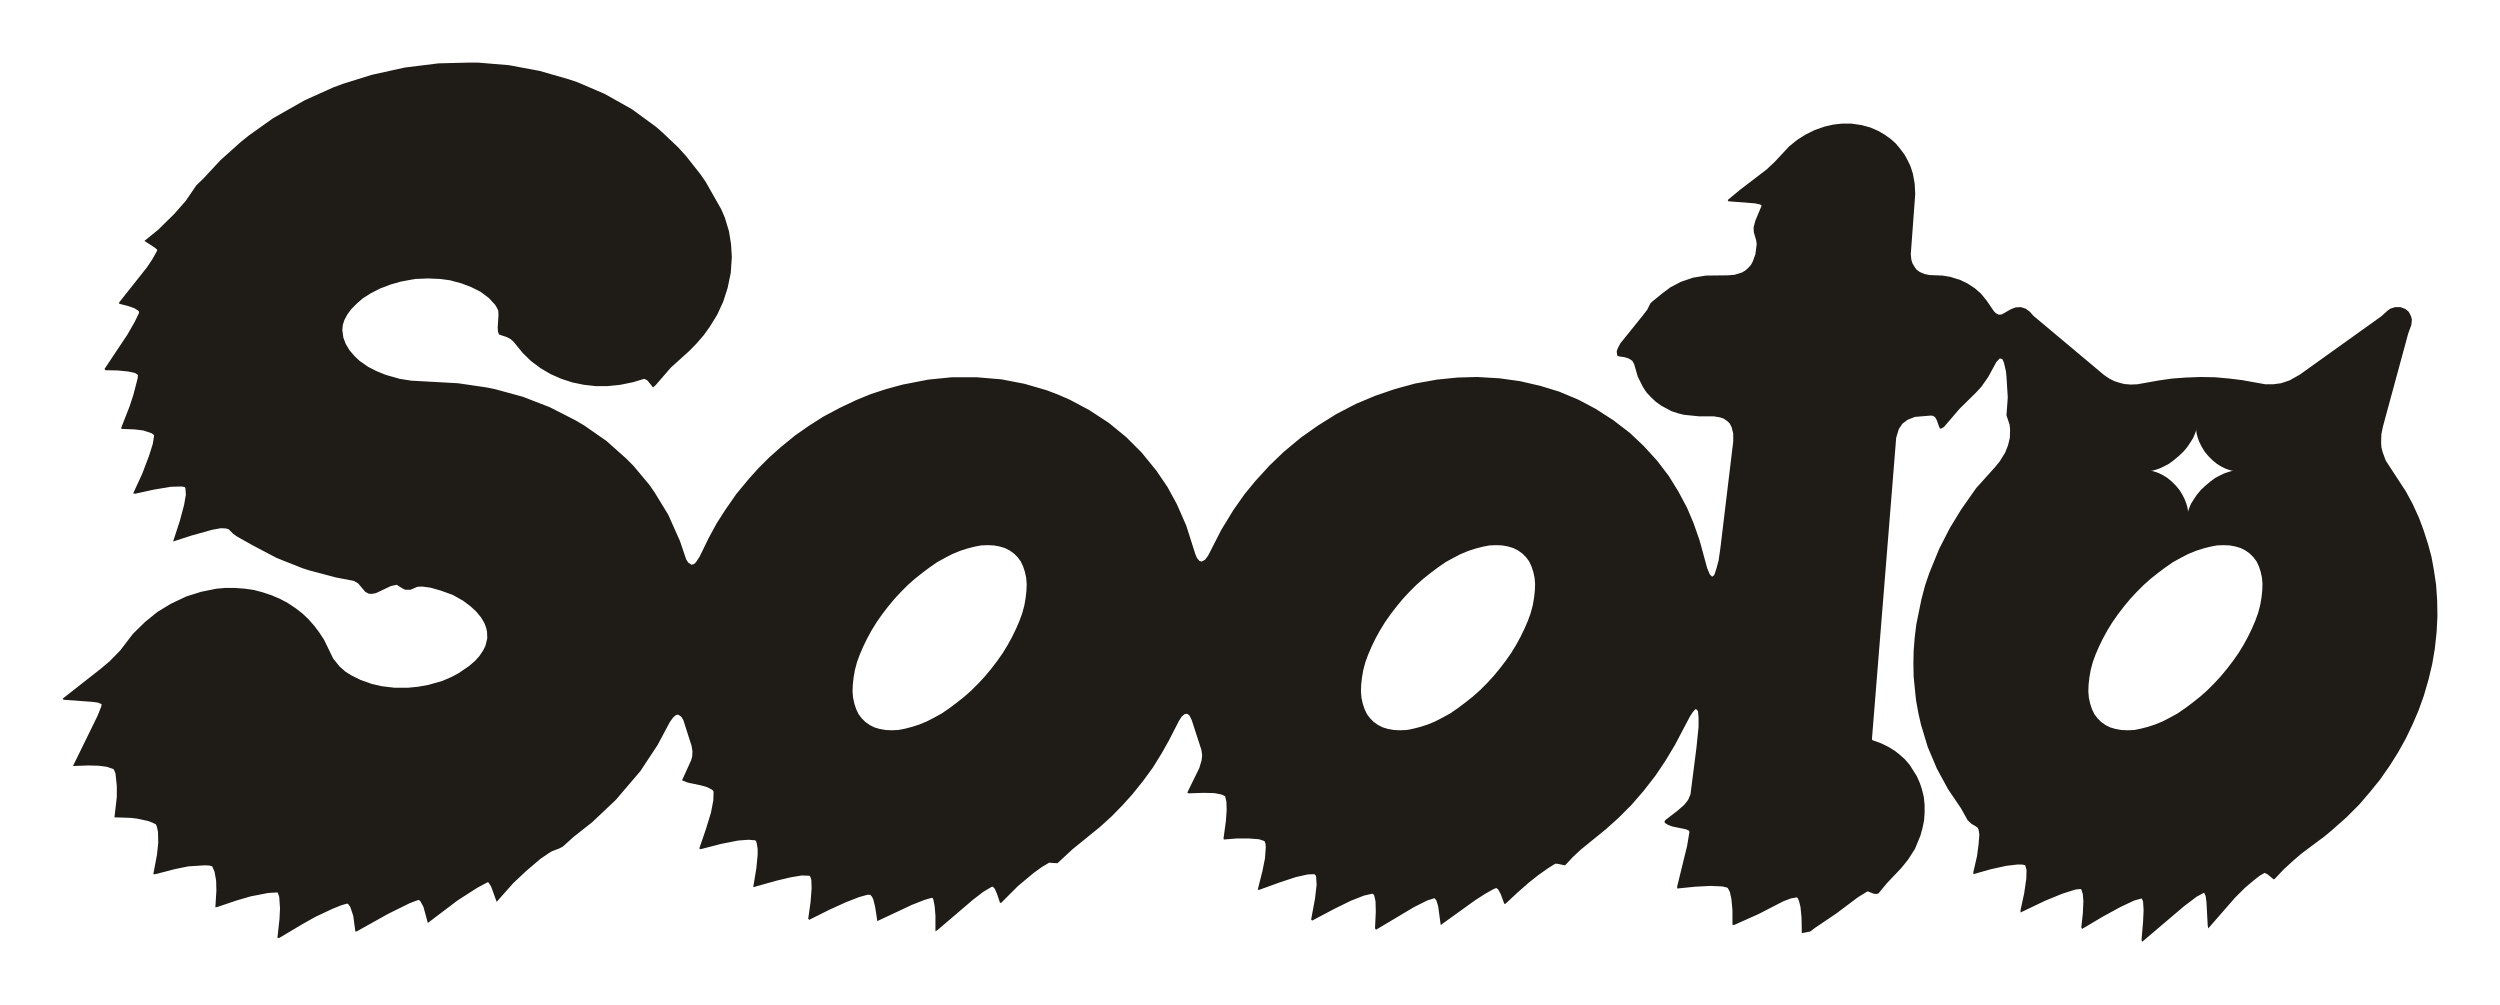
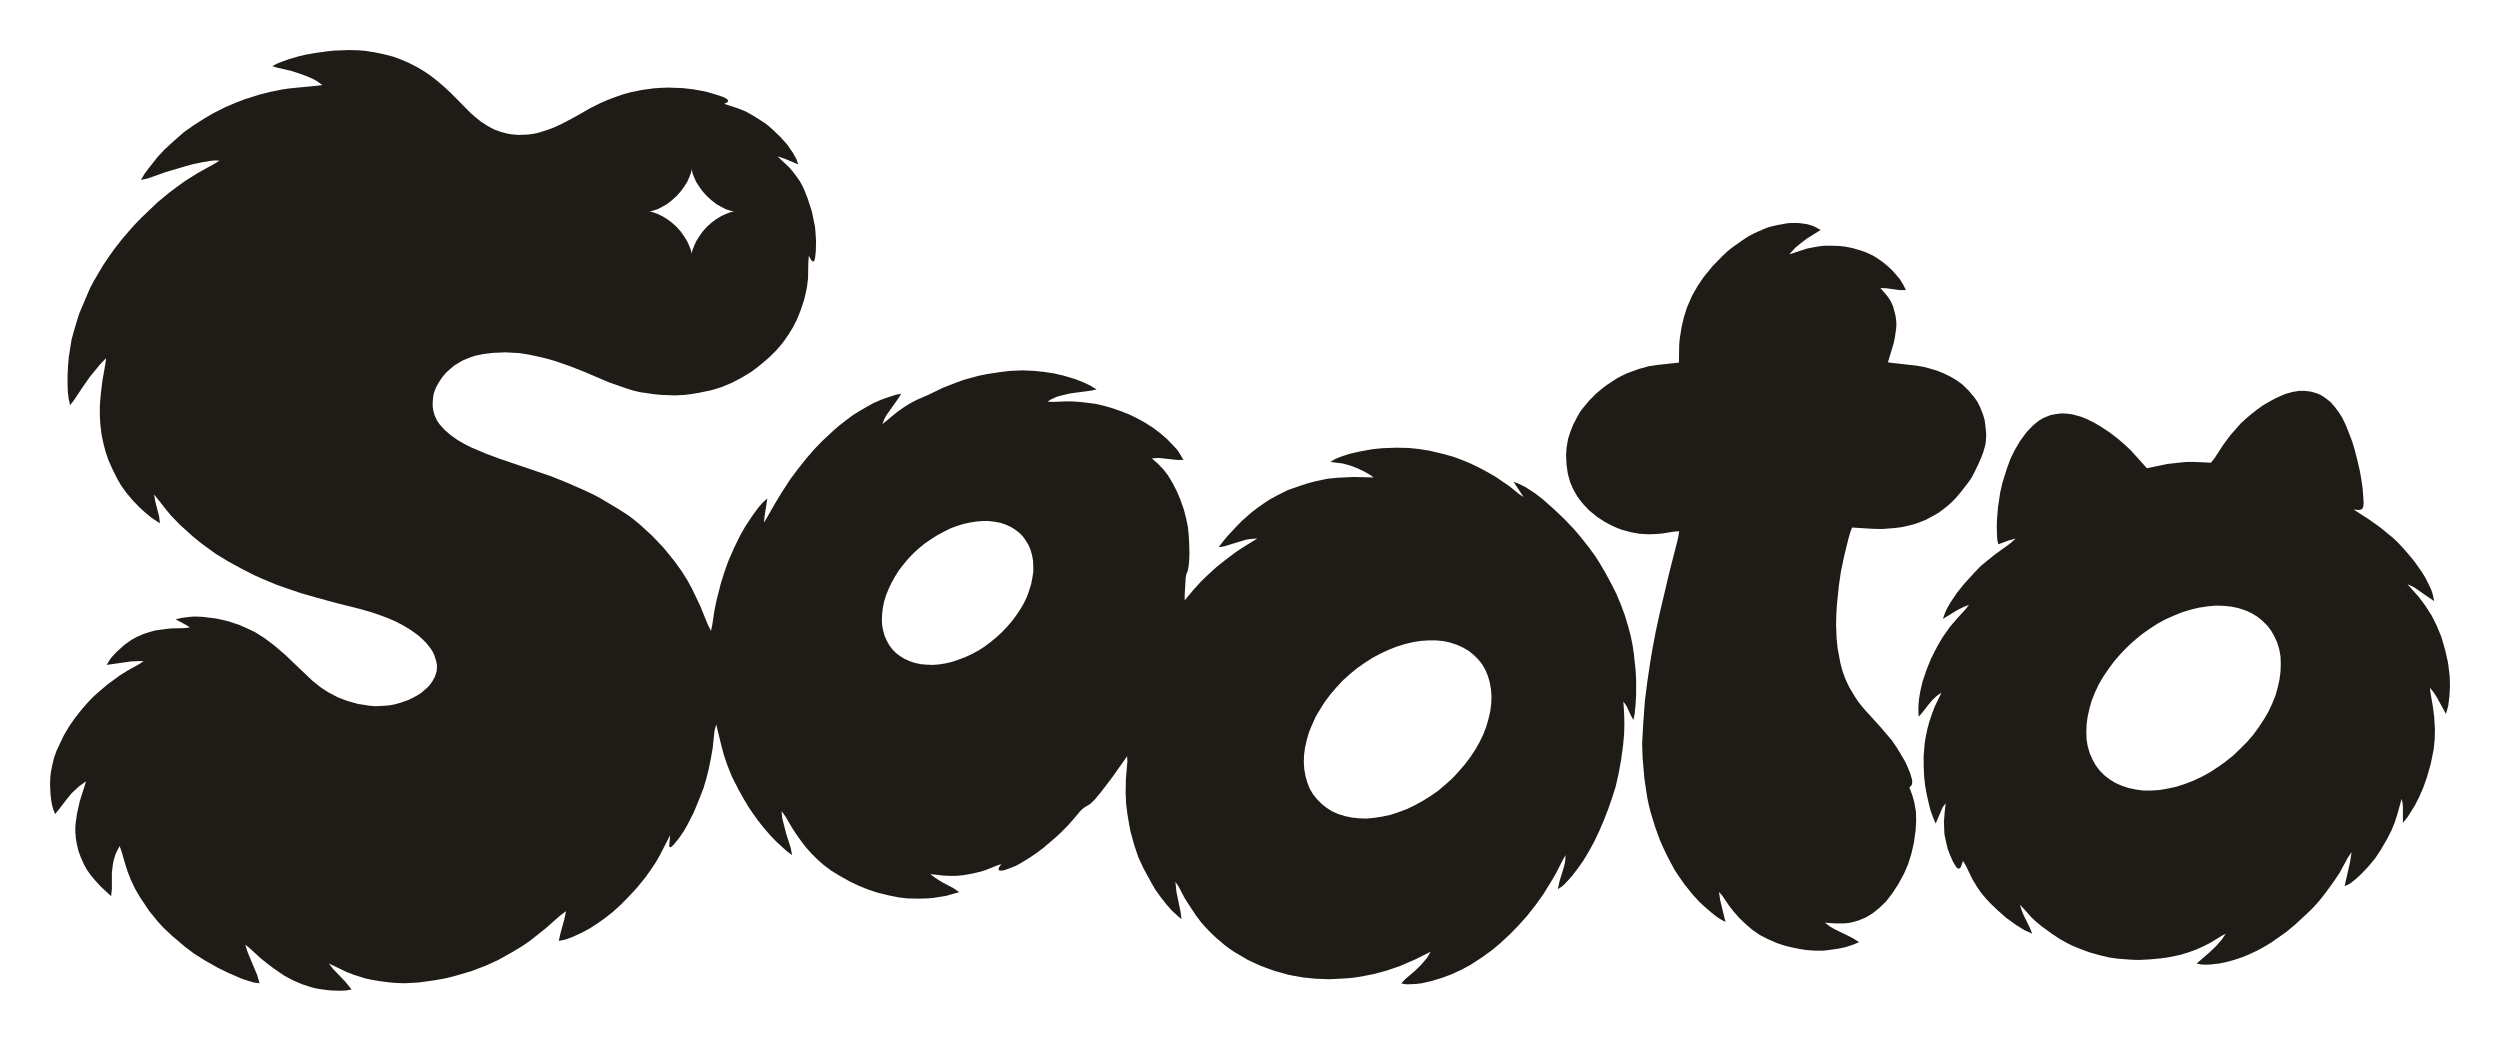
- <svg xmlns="http://www.w3.org/2000/svg" viewBox="-153.2 -244.6 958.9 385.2">
-   <path fill="#1f1b16" fill-rule="evenodd" d="M-18.8 103.4L-17.7 106.7L-16.9 112.7L-16.3 112.6L-4.3 105.9L4.0 101.8L7.2 100.6L7.6 100.7L8.0 101.0L9.2 103.2L10.9 109.4L22.4 100.7L29.9 95.9L33.8 93.8L34.2 93.9L34.5 94.4L35.2 95.5L37.3 101.3L43.7 94.1L48.6 89.5L54.1 84.8L57.2 82.7L58.5 81.9L61.4 80.8L62.7 80.1L66.8 76.4L73.9 70.8L83.0 62.2L92.4 51.2L99.0 41.2L103.7 32.4L104.9 30.7L106.0 29.7L106.9 29.5L108.1 30.3L108.9 31.6L112.1 41.6L112.4 43.7L112.3 45.5L111.9 47.0L108.4 54.7L110.7 55.6L115.5 56.6L118.0 57.3L119.9 58.3L120.3 58.7L120.5 59.1L120.4 62.4L119.5 67.1L117.5 73.6L115.0 80.9L115.6 81.1L123.3 79.1L129.9 77.8L133.8 77.5L136.4 77.7L136.8 78.0L137.1 79.1L137.4 81.0L137.4 83.3L136.9 88.5L135.7 95.7L144.6 93.2L150.1 91.9L154.3 91.2L157.3 91.3L157.6 91.7L158.0 92.9L158.1 96.2L157.7 101.4L156.8 107.8L157.2 108.2L165.0 104.3L171.4 101.4L176.3 99.5L179.5 98.6L180.6 98.6L181.3 99.4L181.8 100.5L182.5 103.4L183.3 108.7L196.5 102.5L201.3 100.6L204.0 99.8L204.5 99.8L204.8 100.4L205.3 103.0L205.6 106.6L205.6 112.6L206.3 112.2L220.0 100.5L223.9 97.5L227.1 95.6L227.6 95.5L228.3 96.2L229.2 98.2L230.3 101.5L230.7 101.8L237.3 95.2L243.3 90.2L246.5 87.9L249.2 86.3L252.4 86.5L258.1 81.2L268.8 72.5L273.2 68.5L277.4 64.2L281.1 60.1L285.2 55.0L289.0 49.8L292.4 44.3L295.1 39.5L299.0 31.9L300.1 30.2L301.2 29.3L301.7 29.2L302.2 29.2L303.0 29.8L303.9 31.6L307.6 43.0L307.9 45.1L307.7 47.0L306.8 50.0L302.2 59.4L302.7 59.7L308.4 59.5L312.5 59.6L315.2 60.1L316.7 60.8L317.2 62.9L317.3 66.1L317.0 70.4L316.1 76.9L316.2 77.4L321.3 77.0L325.8 77.0L329.7 77.3L331.8 78.0L332.2 79.0L332.3 80.4L332.0 84.6L331.0 89.6L329.2 96.7L329.8 96.7L337.8 93.8L343.9 91.8L348.4 90.8L350.9 90.7L351.3 91.0L351.6 91.5L351.8 94.7L351.2 100.0L349.7 108.1L350.1 108.5L358.4 104.1L364.9 100.9L370.0 98.9L373.1 98.2L373.6 98.4L373.9 98.9L374.4 101.1L374.5 105.1L374.2 111.5L374.6 112.0L389.2 103.3L394.2 100.8L397.0 99.9L397.7 100.7L398.4 102.9L399.4 110.2L412.6 100.7L416.5 98.2L419.7 96.4L420.7 96.0L421.4 96.5L422.4 98.3L423.8 102.1L424.3 102.0L428.8 97.8L433.0 94.1L436.9 91.0L440.6 88.4L443.3 86.7L444.1 86.7L447.0 87.3L447.4 87.0L450.1 84.1L453.1 81.3L462.7 73.5L467.5 69.2L472.5 64.2L477.1 58.9L481.7 53.0L485.6 47.2L489.2 41.2L495.0 30.2L496.1 28.5L497.1 27.4L497.5 27.5L498.1 28.2L498.3 30.7L498.3 34.2L497.5 42.1L495.2 60.1L494.3 62.2L492.8 64.1L490.3 66.3L485.5 70.0L485.2 70.7L485.5 71.1L486.6 71.8L488.2 72.4L493.5 73.5L494.6 74.0L494.8 74.5L493.9 79.9L490.1 95.4L490.1 96.2L497.1 95.5L502.8 95.2L507.4 95.4L509.1 95.8L509.5 96.0L510.3 97.5L510.9 100.2L511.3 104.5L511.3 110.1L511.9 110.2L521.3 106.0L530.8 101.1L533.7 100.0L535.9 99.6L536.3 99.8L536.8 100.9L537.4 103.3L537.8 107.4L537.9 113.3L541.1 112.7L543.1 111.2L551.1 105.8L559.5 99.5L562.6 97.6L563.1 97.3L563.5 97.4L565.5 98.2L566.4 98.3L567.3 98.1L570.5 94.2L576.1 88.3L578.6 85.2L581.3 81.0L583.4 75.9L584.2 73.0L584.8 70.1L585.0 67.1L585.0 64.1L584.7 61.1L584.0 58.2L583.2 55.8L582.0 53.1L579.3 48.8L577.4 46.6L575.5 44.9L573.6 43.4L571.0 41.8L568.3 40.5L565.0 39.3L564.8 38.9L574.1 -76.7L575.1 -80.0L576.5 -82.1L578.5 -83.6L581.3 -84.7L587.3 -85.2L588.2 -85.1L589.0 -84.6L589.6 -83.6L590.8 -80.3L591.3 -80.2L592.4 -80.8L598.4 -87.8L604.8 -94.1L606.8 -96.3L609.4 -100.0L612.5 -105.7L613.8 -107.1L614.8 -106.9L615.4 -105.6L616.2 -102.2L616.4 -100.2L616.9 -92.2L616.4 -85.3L617.6 -81.7L617.8 -79.7L617.7 -76.7L617.0 -73.8L615.9 -71.0L613.8 -67.6L611.9 -65.3L604.8 -57.4L599.1 -49.3L594.7 -42.1L590.6 -34.1L586.8 -24.8L585.2 -20.1L583.8 -14.8L581.8 -5.0L581.2 0.0L580.8 5.0L580.7 10.0L580.8 15.0L581.7 23.9L582.6 28.9L583.6 33.3L586.2 41.9L589.7 50.2L594.0 58.1L599.0 65.5L601.5 70.0L603.0 71.4L605.2 72.7L605.7 73.6L606.0 75.5L605.7 79.3L605.1 83.8L603.7 89.9L603.7 90.7L610.4 88.8L616.3 87.5L620.6 87.0L622.5 87.0L623.6 87.3L624.1 89.1L624.0 92.5L623.2 98.0L621.8 104.5L621.8 105.4L631.2 100.9L637.8 98.2L642.8 96.6L644.6 96.4L645.1 96.5L645.7 98.4L645.9 101.1L645.7 105.7L645.1 111.1L645.4 111.7L653.5 106.9L660.1 103.3L665.4 100.8L668.3 100.0L668.8 101.2L669.0 104.5L668.8 108.9L668.2 116.0L668.5 116.6L684.5 103.0L689.4 99.3L692.2 97.8L692.8 99.1L693.1 101.3L693.6 110.5L693.8 111.5L704.0 99.8L707.9 95.9L711.1 93.2L713.5 91.3L715.4 90.2L716.6 90.8L718.9 92.7L719.3 92.5L722.7 88.9L726.4 85.5L729.8 82.6L738.4 76.2L741.5 73.6L746.7 69.0L751.7 64.0L755.9 59.1L759.7 54.4L763.4 49.1L766.6 44.0L769.5 38.8L772.1 33.4L774.5 27.8L776.5 22.2L778.3 16.0L779.7 10.1L780.7 4.2L781.4 -2.3L781.7 -8.3L781.6 -14.3L781.2 -20.2L780.3 -26.2L779.4 -31.1L778.1 -35.9L776.4 -41.2L774.7 -45.8L772.2 -51.3L769.6 -56.1L761.9 -67.9L760.7 -71.1L760.2 -73.1L760.1 -75.1L760.2 -78.1L760.8 -81.0L770.5 -116.7L771.7 -120.0L771.9 -121.9L771.7 -122.9L771.1 -124.3L770.6 -125.1L769.4 -126.1L767.5 -126.8L765.5 -126.8L763.6 -126.2L762.4 -125.3L760.2 -123.3L728.9 -100.9L725.0 -98.7L721.7 -97.6L718.7 -97.2L715.7 -97.2L706.8 -98.8L701.9 -99.4L696.4 -99.9L690.9 -100.0L685.4 -99.8L679.9 -99.4L675.0 -98.7L666.6 -97.2L664.1 -97.1L661.6 -97.3L659.7 -97.8L657.8 -98.4L656.0 -99.3L653.9 -100.7L626.7 -123.5L625.4 -125.0L623.8 -126.2L621.9 -126.8L619.9 -126.7L618.1 -126.0L614.6 -124.0L613.6 -123.9L613.2 -124.0L612.3 -124.5L611.6 -125.2L608.8 -129.3L606.6 -132.0L604.3 -134.0L601.4 -135.9L598.7 -137.2L594.9 -138.4L591.9 -138.9L586.9 -139.1L585.0 -139.5L583.1 -140.3L581.9 -141.2L581.3 -142.0L580.3 -143.7L579.9 -145.1L579.7 -147.1L581.4 -170.1L581.2 -174.1L580.5 -178.0L579.6 -180.8L578.5 -183.1L577.3 -185.3L575.5 -187.7L573.9 -189.6L572.0 -191.3L569.6 -193.0L567.4 -194.3L564.2 -195.7L560.9 -196.6L556.9 -197.2L553.4 -197.2L549.9 -196.8L546.5 -196.0L542.8 -194.7L539.2 -192.9L536.2 -191.0L533.1 -188.5L527.4 -182.4L524.4 -179.6L514.2 -171.8L509.5 -167.9L509.7 -167.4L519.9 -166.6L521.8 -166.2L522.4 -165.9L522.4 -165.5L520.1 -160.0L519.4 -157.4L519.5 -155.5L520.4 -152.4L520.6 -151.0L520.1 -147.1L519.1 -144.3L518.4 -143.0L517.4 -141.9L516.3 -140.9L515.0 -140.1L512.1 -139.2L509.6 -139.0L501.1 -138.9L496.2 -138.1L491.5 -136.5L487.5 -134.4L484.3 -132.0L480.5 -128.9L479.8 -128.2L478.6 -125.8L477.0 -123.7L468.3 -112.9L467.3 -111.0L466.9 -109.8L467.1 -108.2L467.8 -107.9L469.9 -107.6L471.5 -107.1L472.9 -106.2L473.6 -104.9L475.0 -100.1L477.0 -96.1L478.4 -94.0L480.1 -92.2L481.9 -90.5L484.0 -89.0L487.9 -86.9L490.3 -86.1L492.7 -85.5L498.6 -84.9L504.2 -84.9L506.6 -84.5L508.0 -84.0L509.3 -83.1L510.3 -82.1L511.0 -80.7L511.6 -78.3L511.6 -75.3L506.7 -34.6L506.0 -29.7L505.1 -26.3L504.3 -24.0L503.5 -23.4L502.6 -24.3L501.6 -26.7L498.7 -37.3L496.4 -43.9L493.9 -49.8L490.6 -56.0L486.9 -62.0L482.4 -67.9L477.3 -73.5L471.9 -78.6L465.5 -83.5L458.8 -87.8L452.2 -91.3L444.8 -94.4L437.6 -96.6L429.8 -98.4L421.9 -99.5L413.4 -100.0L405.9 -99.8L398.0 -99.0L389.6 -97.5L381.9 -95.4L374.3 -92.8L366.9 -89.7L359.4 -85.8L352.2 -81.3L345.7 -76.7L339.1 -71.2L333.7 -66.0L328.3 -60.1L324.2 -55.1L319.9 -49.0L315.2 -41.3L310.2 -31.5L309.0 -29.9L307.7 -29.2L306.8 -29.5L305.9 -30.6L305.3 -32.0L301.8 -43.0L298.2 -51.2L294.6 -57.8L290.4 -64.0L284.7 -71.0L278.7 -77.0L272.1 -82.4L264.6 -87.3L257.1 -91.3L252.5 -93.3L248.3 -94.9L239.7 -97.4L230.9 -99.1L221.4 -99.9L211.9 -99.9L202.9 -99.0L193.1 -97.1L186.8 -95.4L180.7 -93.4L175.1 -91.1L168.8 -88.1L162.6 -84.8L157.1 -81.3L151.8 -77.6L146.4 -73.2L141.9 -69.2L137.7 -65.0L134.0 -60.9L129.2 -55.1L124.9 -48.9L121.7 -43.9L118.6 -38.2L115.1 -31.0L113.7 -28.9L112.9 -28.2L112.0 -28.0L110.8 -28.8L110.0 -30.0L107.6 -37.1L103.1 -47.2L97.9 -55.7L95.9 -58.6L89.8 -65.9L87.0 -68.7L79.5 -75.4L70.9 -81.4L67.5 -83.4L57.7 -88.4L47.4 -92.4L36.8 -95.3L33.4 -96.0L22.5 -97.6L4.5 -98.6L0.1 -99.3L-5.2 -100.8L-8.9 -102.3L-12.0 -103.9L-15.3 -106.2L-17.1 -107.9L-19.1 -110.2L-20.6 -112.7L-21.5 -115.1L-21.9 -118.0L-21.7 -120.0L-21.1 -121.9L-19.9 -124.1L-18.4 -126.1L-16.3 -128.2L-14.0 -130.2L-11.0 -132.1L-7.5 -133.9L-3.3 -135.5L0.6 -136.6L6.0 -137.6L11.0 -137.8L15.5 -137.6L19.4 -137.1L23.8 -135.9L27.5 -134.5L31.1 -132.7L34.3 -130.3L36.7 -127.7L37.2 -126.9L37.9 -125.5L38.0 -123.9L37.7 -119.0L37.8 -117.4L38.2 -116.3L41.2 -115.3L42.7 -114.5L43.8 -113.5L47.3 -109.2L50.5 -106.1L54.1 -103.4L58.0 -101.1L62.1 -99.3L66.4 -97.9L70.8 -97.0L75.3 -96.5L79.8 -96.5L84.7 -97.0L89.6 -98.0L93.9 -99.3L95.1 -98.7L97.3 -96.0L98.3 -96.9L104.1 -103.6L111.3 -110.1L114.1 -113.0L116.7 -116.0L119.0 -119.2L121.9 -123.9L124.2 -128.9L125.9 -134.2L127.1 -140.0L127.5 -146.0L127.2 -151.0L126.4 -155.9L124.8 -161.2L123.4 -164.4L117.5 -174.8L115.5 -177.7L109.9 -184.8L106.9 -188.1L101.1 -193.6L98.5 -195.9L89.2 -202.7L78.7 -208.6L68.2 -213.1L64.9 -214.2L53.8 -217.4L42.0 -219.6L30.0 -220.6L27.0 -220.6L15.0 -220.3L2.1 -218.7L-10.6 -215.9L-21.5 -212.5L-25.3 -211.1L-36.2 -206.2L-48.4 -199.3L-57.8 -192.6L-60.9 -190.1L-68.7 -183.1L-75.2 -176.1L-77.9 -173.5L-82.0 -167.5L-86.4 -162.5L-92.5 -156.5L-97.8 -152.2L-93.8 -149.6L-93.0 -148.9L-92.9 -148.5L-94.8 -145.1L-96.8 -142.1L-107.5 -128.6L-107.5 -128.1L-104.0 -127.2L-101.7 -126.4L-100.1 -125.4L-99.9 -125.0L-99.9 -124.5L-101.5 -121.2L-104.3 -116.3L-113.1 -103.1L-112.8 -102.6L-107.9 -102.5L-104.0 -102.1L-101.6 -101.6L-100.5 -101.0L-100.3 -100.6L-100.4 -99.5L-102.0 -93.3L-103.5 -88.7L-106.6 -80.8L-106.7 -80.1L-101.6 -79.9L-98.3 -79.5L-95.2 -78.5L-94.3 -77.9L-94.1 -77.5L-94.6 -74.3L-96.1 -69.6L-98.6 -63.0L-102.1 -55.4L-101.5 -55.2L-94.2 -56.8L-87.6 -57.9L-83.6 -58.0L-82.4 -57.8L-82.1 -57.4L-81.9 -54.9L-82.6 -50.9L-84.2 -44.9L-86.8 -36.9L-79.7 -39.2L-71.8 -41.4L-68.5 -42.0L-66.5 -41.9L-65.5 -41.6L-63.7 -39.8L-62.1 -38.7L-56.4 -35.5L-47.1 -30.6L-37.3 -26.7L-34.5 -25.8L-24.3 -23.1L-17.5 -21.8L-15.8 -20.8L-13.1 -17.6L-11.8 -16.9L-10.7 -16.8L-9.0 -17.1L-3.3 -19.8L-1.0 -20.3L1.0 -19.0L2.2 -18.4L4.3 -18.4L6.8 -19.5L7.9 -19.6L8.9 -19.6L11.9 -19.2L15.8 -18.1L20.5 -16.4L24.4 -14.2L27.2 -12.1L29.4 -10.1L31.3 -7.8L32.6 -5.6L33.3 -3.7L33.6 -2.3L33.7 0.2L33.0 3.1L32.1 4.9L30.7 7.0L29.1 8.8L26.8 10.8L22.7 13.6L20.1 15.0L16.4 16.6L11.1 18.1L7.2 18.8L3.2 19.2L-1.8 19.2L-6.8 18.6L-10.7 17.7L-14.9 16.2L-18.5 14.4L-20.6 13.1L-22.9 11.1L-25.4 8.0L-28.9 0.8L-30.8 -2.1L-32.6 -4.5L-34.9 -7.1L-37.1 -9.2L-39.8 -11.3L-42.8 -13.3L-45.8 -14.9L-49.1 -16.3L-52.4 -17.4L-55.8 -18.3L-59.2 -18.8L-63.2 -19.1L-66.7 -19.1L-70.2 -18.8L-76.1 -17.6L-81.8 -15.8L-87.7 -13.0L-92.8 -9.9L-97.5 -6.1L-102.2 -1.5L-107.1 4.9L-111.1 9.0L-114.8 12.1L-129.2 23.4L-128.8 23.8L-117.8 24.6L-115.6 24.9L-114.2 25.5L-114.4 26.5L-115.8 30.0L-125.2 49.2L-119.3 49.0L-115.4 49.1L-112.3 49.5L-109.9 50.3L-109.5 50.6L-108.9 52.1L-108.4 56.8L-108.4 61.1L-109.3 68.9L-103.0 69.1L-100.6 69.4L-96.4 70.3L-94.8 70.9L-93.4 71.6L-93.0 72.6L-92.6 74.5L-92.5 78.7L-93.0 83.3L-94.4 90.7L-93.6 90.7L-85.9 88.7L-80.9 87.7L-74.6 87.3L-72.8 87.4L-71.8 87.7L-70.9 89.8L-70.3 93.2L-70.2 97.0L-70.6 103.4L-69.9 103.3L-62.5 100.8L-57.0 99.2L-50.3 97.9L-46.8 97.7L-46.5 98.2L-46.1 99.4L-45.8 103.8L-46.0 107.9L-46.8 115.2L-46.0 115.1L-37.1 109.8L-32.1 107.0L-25.7 104.0L-22.5 102.7L-20.2 102.0L-19.7 102.1L-19.1 102.9Z M235.7 -32.3L234.0 -33.5L232.2 -34.4L230.2 -35.0L228.0 -35.4L225.6 -35.5L223.1 -35.4L220.5 -34.9L217.8 -34.2L215.0 -33.3L212.1 -32.1L209.2 -30.6L206.3 -29.0L203.4 -27.0L200.6 -24.9L197.7 -22.6L195.0 -20.2L192.3 -17.5L189.8 -14.8L187.4 -11.9L185.1 -8.9L183.0 -5.9L181.1 -2.8L179.4 0.3L177.9 3.4L176.6 6.4L175.5 9.4L174.7 12.4L174.2 15.3L173.9 18.0L173.8 20.6L174.0 23.0L174.5 25.3L175.2 27.4L176.1 29.3L177.3 30.9L178.7 32.3L180.4 33.5L182.2 34.4L184.2 35.0L186.4 35.4L188.8 35.5L191.3 35.4L193.9 34.9L196.6 34.2L199.4 33.3L202.3 32.1L205.2 30.6L208.1 29.0L211.0 27.0L213.8 24.9L216.7 22.6L219.4 20.2L222.1 17.5L224.6 14.8L227.0 11.9L229.3 8.9L231.4 5.9L233.3 2.8L235.0 -0.3L236.5 -3.4L237.8 -6.4L238.9 -9.4L239.7 -12.4L240.2 -15.3L240.5 -18.0L240.6 -20.6L240.4 -23.0L239.9 -25.3L239.2 -27.4L238.3 -29.3L237.1 -30.9Z M430.7 -32.3L429.0 -33.5L427.2 -34.4L425.2 -35.0L423.0 -35.4L420.6 -35.5L418.1 -35.4L415.5 -34.9L412.8 -34.2L410.0 -33.3L407.1 -32.1L404.2 -30.6L401.3 -29.0L398.4 -27.0L395.6 -24.9L392.7 -22.6L390.0 -20.2L387.3 -17.5L384.8 -14.8L382.4 -11.9L380.1 -8.9L378.0 -5.9L376.1 -2.8L374.4 0.3L372.9 3.4L371.6 6.4L370.5 9.4L369.7 12.4L369.2 15.3L368.9 18.0L368.8 20.6L369.0 23.0L369.5 25.3L370.2 27.4L371.1 29.3L372.3 30.9L373.7 32.3L375.4 33.5L377.2 34.4L379.2 35.0L381.4 35.4L383.8 35.5L386.3 35.4L388.9 34.9L391.6 34.2L394.4 33.3L397.3 32.1L400.2 30.6L403.1 29.0L406.0 27.0L408.8 24.9L411.7 22.6L414.4 20.2L417.1 17.5L419.6 14.8L422.0 11.9L424.3 8.9L426.4 5.9L428.3 2.8L430.0 -0.3L431.5 -3.4L432.8 -6.4L433.9 -9.4L434.7 -12.4L435.2 -15.3L435.5 -18.0L435.6 -20.6L435.4 -23.0L434.9 -25.3L434.2 -27.4L433.3 -29.3L432.1 -30.9Z M709.7 -32.3L708.0 -33.5L706.2 -34.4L704.2 -35.0L702.0 -35.4L699.6 -35.5L697.1 -35.4L694.5 -34.9L691.8 -34.2L689.0 -33.3L686.1 -32.1L683.2 -30.6L680.3 -29.0L677.4 -27.0L674.6 -24.9L671.7 -22.6L669.0 -20.2L666.3 -17.5L663.8 -14.8L661.4 -11.9L659.1 -8.9L657.0 -5.9L655.1 -2.8L653.4 0.3L651.9 3.4L650.6 6.4L649.5 9.4L648.7 12.4L648.2 15.3L647.9 18.0L647.8 20.6L648.0 23.0L648.5 25.3L649.2 27.4L650.1 29.3L651.3 30.9L652.7 32.3L654.4 33.5L656.2 34.4L658.2 35.0L660.4 35.4L662.8 35.5L665.3 35.4L667.9 34.9L670.6 34.2L673.4 33.3L676.3 32.1L679.2 30.6L682.1 29.0L685.0 27.0L687.8 24.9L690.7 22.6L693.4 20.2L696.1 17.5L698.6 14.8L701.0 11.9L703.3 8.9L705.4 5.9L707.3 2.8L709.0 -0.3L710.5 -3.4L711.8 -6.4L712.9 -9.4L713.7 -12.4L714.2 -15.3L714.5 -18.0L714.6 -20.6L714.4 -23.0L713.9 -25.3L713.2 -27.4L712.3 -29.3L711.1 -30.9Z M703.6 -64.0L703.4 -64.0L702.7 -64.1L701.7 -64.4L700.3 -64.9L698.7 -65.7L697.1 -66.7L695.4 -68.1L693.8 -69.7L692.4 -71.4L691.3 -73.2L690.4 -75.0L689.8 -76.6L689.4 -78.0L689.2 -79.1L689.2 -79.8L689.2 -80.0L689.2 -79.8L689.0 -79.1L688.6 -78.0L688.0 -76.6L687.0 -75.0L685.8 -73.2L684.3 -71.4L682.5 -69.7L680.6 -68.1L678.7 -66.7L676.8 -65.7L675.1 -64.9L673.6 -64.4L672.5 -64.1L671.8 -64.0L671.6 -64.0L671.8 -64.0L672.5 -63.9L673.5 -63.6L674.9 -63.1L676.5 -62.3L678.1 -61.3L679.8 -59.9L681.4 -58.3L682.8 -56.6L683.9 -54.8L684.8 -53.0L685.4 -51.4L685.8 -50.0L686.0 -48.9L686.0 -48.2L686.0 -48.0L686.0 -48.2L686.2 -48.9L686.6 -50.0L687.2 -51.4L688.2 -53.0L689.4 -54.8L690.9 -56.6L692.7 -58.3L694.6 -59.9L696.5 -61.3L698.4 -62.3L700.1 -63.1L701.6 -63.6L702.7 -63.9L703.4 -64.0Z" />
+ <svg xmlns="http://www.w3.org/2000/svg" viewBox="69.9 81.8 999.0 415.9">
+   <path fill="#1f1b16" fill-rule="evenodd" d="M203.7 102.0L200.7 102.3L195.7 103.0L191.8 103.7L188.9 104.4L185.5 105.4L183.2 106.2L180.9 107.1L178.7 108.2L180.5 108.8L186.2 110.1L190.5 111.5L193.3 112.6L195.5 113.6L196.8 114.4L198.7 115.8L196.2 116.1L185.8 117.1L182.4 117.6L178.0 118.5L173.6 119.6L167.9 121.4L164.2 122.8L160.0 124.6L155.2 127.0L151.3 129.3L147.1 132.0L143.4 134.6L139.3 138.2L135.6 141.6L132.9 144.5L129.5 148.8L127.7 151.2L126.2 153.7L129.0 153.1L136.0 150.6L144.1 148.2L147.0 147.4L150.9 146.6L153.9 146.1L155.8 145.9L157.6 146.0L155.5 147.3L149.0 150.9L143.9 154.1L141.1 156.1L137.5 158.8L132.9 162.6L126.4 168.8L123.6 171.7L121.3 174.3L118.4 177.7L115.6 181.3L113.6 184.1L111.1 187.8L107.5 193.9L105.9 196.9L104.9 199.2L101.6 207.0L100.7 209.8L99.4 214.2L98.5 217.5L98.1 220.0L97.4 224.4L97.1 227.9L96.9 231.9L96.9 235.4L97.0 238.4L97.3 240.9L97.9 243.7L99.4 241.8L103.2 236.1L105.8 232.4L109.9 227.4L112.3 224.9L112.0 227.2L110.8 234.1L110.1 240.0L109.8 244.0L109.8 248.0L110.0 251.5L110.5 255.5L111.2 258.9L112.1 262.3L113.2 265.6L114.8 269.2L116.8 273.2L118.3 275.8L120.3 278.6L122.9 281.7L125.7 284.6L127.9 286.6L130.2 288.5L131.8 289.6L133.8 290.9L133.5 288.2L131.9 282.0L131.5 279.4L136.4 285.6L138.3 287.9L141.8 291.5L147.0 296.2L149.7 298.4L152.1 300.2L156.1 303.1L161.2 306.2L166.9 309.3L171.4 311.6L175.0 313.2L180.5 315.5L184.8 317.0L190.4 318.9L196.7 320.7L204.8 322.9L213.6 325.1L218.8 326.6L221.7 327.6L224.9 328.8L227.7 330.0L230.8 331.6L233.8 333.4L235.8 334.8L237.4 336.0L238.9 337.4L240.3 338.8L242.1 341.1L242.9 342.4L243.5 343.7L244.2 346.0L244.5 347.5L244.5 348.5L244.4 349.9L244.1 350.9L243.7 352.2L242.7 354.0L241.6 355.6L240.5 356.7L238.3 358.6L236.6 359.7L234.4 360.9L232.6 361.7L230.3 362.5L227.9 363.2L225.9 363.6L223.9 363.8L221.9 363.9L219.9 364.0L217.5 363.8L215.0 363.4L213.0 363.1L208.7 361.9L205.0 360.5L201.0 358.4L198.1 356.5L194.6 353.7L183.8 343.4L179.6 339.8L175.6 336.8L171.8 334.4L169.1 333.1L165.5 331.5L161.2 330.1L158.8 329.5L155.9 328.9L150.9 328.3L148.9 328.2L146.9 328.2L144.9 328.4L142.5 328.7L140.1 329.3L144.2 331.5L145.8 332.5L143.5 332.8L138.5 332.9L136.6 333.1L132.1 333.7L130.2 334.2L127.3 335.1L124.6 336.3L122.4 337.5L119.6 339.5L116.6 342.2L114.9 344.0L114.0 345.1L112.5 347.5L122.3 346.1L124.8 346.0L127.3 346.0L125.5 347.2L120.8 349.8L117.8 351.7L113.0 355.2L109.9 357.8L107.3 360.1L104.9 362.6L102.3 365.6L99.5 369.2L97.5 372.1L95.5 375.5L94.0 378.6L92.5 381.8L91.5 384.6L90.8 387.5L90.2 390.5L90.0 392.5L89.9 395.4L90.1 399.4L90.4 401.9L90.8 403.9L91.2 405.3L91.9 407.1L93.4 405.3L96.7 401.0L98.6 398.7L101.5 396.0L104.3 394.0L101.8 401.9L100.7 406.8L100.2 410.2L100.0 412.2L100.0 414.2L100.2 416.7L100.6 419.1L101.3 422.0L102.2 424.4L103.4 427.1L104.6 429.3L106.0 431.3L107.9 433.6L110.3 436.2L114.3 439.9L114.6 437.1L114.6 430.6L115.0 427.2L115.3 425.7L116.0 423.3L116.6 422.0L117.7 419.9L118.5 422.1L120.0 427.3L120.9 430.1L122.2 433.4L123.9 437.0L125.9 440.4L129.5 445.8L133.0 450.1L135.3 452.6L138.6 455.7L143.9 460.2L147.5 462.9L151.8 465.6L156.9 468.5L161.0 470.5L166.5 472.9L169.3 473.8L171.2 474.4L173.6 474.7L173.5 474.3L172.7 471.5L168.9 462.4L167.9 459.3L169.8 460.8L173.8 464.5L176.9 467.0L179.3 468.8L183.4 471.6L186.9 473.5L190.6 475.1L194.3 476.3L196.3 476.8L198.8 477.2L202.2 477.6L205.7 477.7L208.1 477.6L210.4 477.2L207.9 474.1L203.1 469.1L201.3 466.8L208.4 470.2L211.2 471.3L213.1 471.9L215.9 472.8L218.9 473.4L221.8 473.9L225.8 474.4L228.3 474.6L231.3 474.7L233.8 474.6L237.2 474.4L243.7 473.5L248.6 472.6L252.0 471.7L258.2 469.9L264.2 467.6L268.8 465.5L274.9 462.1L278.7 459.8L282.0 457.5L287.9 452.8L293.8 447.6L296.1 445.9L295.5 448.8L293.8 455.0L293.2 457.8L296.0 457.2L298.7 456.2L302.4 454.5L305.4 452.9L308.8 450.7L311.6 448.7L314.8 446.2L318.1 443.2L321.6 439.6L324.3 436.7L327.8 432.4L329.8 429.6L332.0 426.3L333.5 423.7L337.7 415.5L337.3 419.8L337.4 420.2L337.6 420.3L338.0 420.3L338.2 420.2L339.3 419.1L341.1 416.9L343.1 414.0L344.6 411.4L347.1 406.5L349.0 401.9L351.0 396.8L352.0 393.4L353.0 389.6L354.0 384.7L354.7 380.7L355.4 373.9L356.1 371.3L358.1 379.5L359.1 383.3L360.2 386.6L361.1 389.0L362.4 392.2L365.1 397.5L367.3 401.4L369.1 404.4L370.8 406.9L372.8 409.7L374.7 412.1L377.6 415.5L380.0 418.0L382.6 420.4L384.4 422.0L386.4 423.5L385.9 420.7L384.1 415.1L383.1 411.2L382.5 408.8L382.2 405.9L383.8 408.1L386.3 412.4L387.9 414.9L389.9 417.7L391.7 420.1L394.0 422.7L396.5 425.2L399.1 427.5L401.9 429.6L405.3 431.7L409.6 434.1L413.2 435.8L416.9 437.3L420.2 438.4L424.6 439.5L429.0 440.4L432.5 440.8L437.0 440.9L440.5 440.8L442.9 440.6L445.4 440.2L447.9 439.8L453.2 438.3L450.9 436.7L446.5 434.4L444.4 433.1L442.8 432.0L441.7 431.1L447.0 431.7L449.5 431.8L452.0 431.8L455.0 431.5L458.4 430.9L461.8 430.1L463.7 429.5L468.2 427.7L470.0 427.1L469.1 428.4L468.9 429.2L469.2 429.6L469.4 429.7L470.4 429.7L471.6 429.4L473.0 428.9L475.8 427.8L478.0 426.6L481.4 424.5L484.2 422.6L486.6 420.8L491.2 416.9L493.4 414.9L496.6 411.7L498.9 409.1L501.4 406.1L502.4 405.1L503.3 404.4L505.5 403.1L507.2 401.5L509.7 398.5L514.0 392.9L520.3 384.0L520.4 386.2L519.8 393.1L519.7 398.6L519.9 403.1L520.4 407.0L520.9 410.0L521.6 413.9L523.2 419.7L524.8 424.4L526.9 428.9L530.0 434.6L531.5 437.2L533.5 440.0L536.0 443.2L538.3 445.8L540.5 447.8L542.0 449.1L541.7 446.4L540.0 438.2L539.6 434.2L540.9 436.1L543.2 440.5L544.5 442.6L547.8 447.6L549.9 450.4L551.5 452.2L553.3 454.1L555.8 456.5L559.2 459.4L561.2 460.9L563.3 462.3L568.4 465.3L570.7 466.4L573.8 467.8L579.0 469.7L584.3 471.2L586.7 471.7L590.7 472.4L595.6 472.9L601.1 473.1L605.1 472.9L608.6 472.7L610.6 472.5L614.0 472.0L619.0 471.0L624.2 469.6L629.4 467.8L635.4 465.2L641.6 462.1L640.9 463.3L640.2 464.5L638.0 467.1L635.5 469.6L631.4 473.1L629.8 474.8L631.7 475.1L633.2 475.1L635.7 475.0L638.1 474.7L642.0 473.8L646.3 472.5L650.0 471.1L654.1 469.2L657.6 467.3L662.2 464.3L666.2 461.4L669.3 458.8L673.3 455.1L676.8 451.5L680.1 447.8L683.5 443.5L686.7 439.0L689.6 434.3L691.6 430.9L694.3 425.6L695.5 423.5L695.4 425.4L695.2 426.8L694.7 428.7L693.1 433.9L692.4 437.1L694.0 436.1L695.1 435.1L696.8 433.3L698.1 431.8L700.5 428.7L702.8 425.4L705.1 421.5L707.0 418.0L708.9 414.0L710.7 409.8L712.5 405.2L714.3 400.0L715.5 396.2L716.7 390.9L717.7 385.4L718.5 379.5L718.9 375.0L719.0 371.0L718.9 367.0L718.6 362.1L719.9 364.0L721.7 367.9L722.6 369.5L723.1 367.1L723.5 363.1L723.7 359.1L723.7 353.6L723.5 349.7L722.8 343.2L722.3 339.7L721.5 335.8L720.6 332.4L719.2 327.7L717.6 323.4L715.9 319.3L714.1 315.7L711.3 310.5L709.0 306.6L707.4 304.1L704.8 300.5L701.7 296.6L699.1 293.5L695.0 289.2L691.0 285.4L686.5 281.4L683.4 279.0L679.6 276.5L677.0 275.2L674.7 274.3L678.7 280.4L677.0 279.3L673.2 276.2L671.6 275.1L667.5 272.3L664.9 270.8L661.4 268.9L657.3 266.9L654.1 265.6L650.9 264.4L647.0 263.3L641.2 261.9L636.7 261.2L632.8 260.8L627.8 260.7L622.3 260.9L618.3 261.3L613.4 262.2L609.0 263.2L605.7 264.3L603.5 265.2L601.5 266.4L606.4 267.0L608.3 267.5L610.2 268.1L612.5 269.0L615.2 270.3L617.3 271.5L618.8 272.6L610.9 272.4L604.4 272.7L600.4 273.1L596.0 274.0L592.6 274.9L589.8 275.8L584.6 277.6L582.8 278.5L580.2 279.8L577.1 281.5L575.0 282.9L572.6 284.6L570.2 286.4L566.1 290.0L563.3 292.9L560.6 295.8L559.0 297.7L556.9 300.4L558.2 300.3L559.5 300.0L564.7 298.4L568.0 297.4L570.4 297.1L572.3 297.0L566.8 300.4L563.9 302.3L559.5 305.6L556.0 308.4L552.7 311.4L549.8 314.2L546.8 317.5L543.3 321.7L543.3 319.4L543.7 312.7L543.9 311.5L544.6 309.6L544.9 307.9L545.1 305.5L545.2 303.0L545.1 299.0L544.9 295.5L544.6 292.5L543.8 288.6L542.9 285.2L541.4 281.0L540.0 277.8L538.4 274.7L536.6 271.7L534.8 269.4L532.7 267.2L530.2 265.0L532.6 264.8L534.0 264.9L540.4 265.6L542.8 265.6L541.6 263.5L540.2 261.4L538.5 259.6L536.1 257.1L533.4 254.8L530.6 252.7L527.3 250.6L523.8 248.7L521.1 247.4L517.8 246.1L514.0 244.8L511.2 244.0L507.8 243.2L504.8 242.8L501.3 242.4L498.3 242.2L495.4 242.2L490.9 242.4L488.5 242.3L489.7 241.5L491.0 240.9L492.3 240.3L494.2 239.8L497.6 239.0L505.9 237.9L508.1 237.4L505.6 235.9L502.9 234.6L499.6 233.3L494.9 231.9L491.0 231.0L487.0 230.4L483.1 230.0L478.6 229.8L473.6 230.0L470.1 230.4L464.2 231.3L460.8 232.0L457.9 232.8L455.0 233.6L451.7 234.8L446.6 236.8L440.8 239.6L436.2 241.6L433.2 243.2L430.7 244.8L428.2 246.6L422.5 251.3L423.3 249.2L424.2 247.6L428.8 241.1L430.0 239.1L427.7 239.6L424.9 240.5L422.1 241.5L418.9 242.9L416.7 244.1L414.1 245.6L410.7 247.7L407.9 249.8L405.2 251.9L402.9 253.9L398.5 258.0L395.4 261.2L392.1 265.0L389.0 268.9L385.7 273.3L382.2 278.7L379.6 283.0L376.4 288.6L375.2 290.6L375.4 288.2L376.1 283.8L376.5 281.0L374.7 282.6L372.8 284.8L370.4 288.1L367.7 292.2L365.7 295.7L363.3 300.6L360.9 306.1L359.4 310.3L357.9 315.1L356.2 321.8L355.4 325.7L354.5 331.6L354.0 333.9L352.7 331.3L349.7 323.9L346.5 317.2L344.6 313.7L342.2 309.9L339.3 305.9L334.9 300.5L330.4 295.8L325.6 291.4L322.9 289.2L320.9 287.7L316.7 285.0L309.8 280.9L307.2 279.5L302.7 277.4L296.3 274.6L289.8 272.0L269.5 265.1L264.4 263.2L258.0 260.5L255.3 259.1L252.7 257.6L249.9 255.6L247.6 253.6L245.6 251.4L244.5 249.8L243.5 247.6L243.0 245.7L242.8 244.2L242.8 242.7L243.0 240.2L243.3 238.8L244.0 236.9L244.9 235.2L245.7 233.9L246.8 232.3L248.1 230.8L249.6 229.4L251.5 227.8L253.2 226.8L254.5 226.0L256.3 225.2L258.1 224.5L260.0 223.9L262.9 223.3L266.9 222.8L271.9 222.6L277.4 222.9L281.3 223.5L287.2 224.8L291.5 226.0L297.6 228.1L303.2 230.3L313.3 234.6L319.9 236.9L322.7 237.8L325.6 238.5L331.1 239.3L334.1 239.6L339.6 239.8L343.5 239.6L346.0 239.3L349.0 238.8L354.3 237.7L358.2 236.5L362.3 234.8L366.3 232.7L370.1 230.4L372.9 228.3L375.2 226.4L377.5 224.4L379.9 222.0L381.6 220.1L383.4 217.8L385.1 215.3L386.7 212.7L388.3 209.6L389.8 205.9L391.2 201.7L391.9 198.8L392.4 196.3L392.8 192.9L392.9 186.9L393.1 184.0L394.1 185.8L394.7 186.3L395.0 186.3L395.2 186.1L395.4 185.6L395.6 184.9L395.9 182.1L396.0 178.1L395.8 175.1L395.6 172.6L395.1 170.1L394.3 166.2L392.6 161.0L391.5 158.2L390.5 156.0L389.5 154.2L388.1 152.2L386.9 150.6L385.3 148.7L380.6 144.3L383.4 145.2L388.9 147.5L388.1 145.3L386.7 142.8L384.4 139.5L381.8 136.6L378.9 133.8L377.0 132.1L375.4 130.9L371.2 128.2L367.8 126.3L364.5 125.0L359.3 123.3L360.5 122.7L360.9 122.2L360.8 121.8L360.1 121.2L359.0 120.6L356.7 119.8L351.9 118.4L347.0 117.5L342.6 117.0L337.1 116.8L334.1 116.9L331.1 117.1L326.1 117.8L321.8 118.7L318.9 119.5L316.0 120.5L312.8 121.7L310.0 122.9L305.6 125.1L299.5 128.6L294.2 131.4L291.1 132.8L288.7 133.7L284.9 134.9L282.9 135.3L280.5 135.6L277.0 135.7L274.5 135.5L272.6 135.2L269.7 134.4L267.3 133.5L264.7 132.1L262.2 130.5L260.2 128.9L258.0 127.0L250.3 119.2L247.3 116.4L244.7 114.2L241.9 112.0L239.4 110.3L236.9 108.8L233.4 107.0L230.2 105.6L226.9 104.4L223.0 103.4L219.6 102.7L215.7 102.1L213.2 101.9L209.2 101.8L204.2 102.0Z M988.0 238.1L986.1 238.4L983.2 239.2L981.3 240.0L979.1 241.0L976.9 242.2L974.3 243.7L971.9 245.4L969.5 247.3L967.6 248.9L965.4 250.9L963.7 252.8L961.1 255.8L958.4 259.4L954.9 264.8L953.4 266.7L947.0 266.4L943.5 266.4L940.5 266.7L936.0 267.2L927.8 268.9L921.5 261.9L919.3 259.8L916.3 257.2L913.2 254.8L909.9 252.6L906.9 250.8L903.7 249.2L901.4 248.3L898.1 247.4L896.1 247.1L893.6 247.0L891.2 247.3L889.2 247.7L886.5 248.8L884.8 249.8L883.6 250.7L882.1 252.0L879.7 254.5L877.0 258.2L874.8 262.0L873.3 265.1L871.9 268.9L870.1 274.6L869.2 278.5L868.3 284.4L867.9 289.4L867.8 291.9L867.9 295.4L868.0 297.3L868.4 299.3L872.5 297.8L875.4 297.0L873.0 299.1L866.9 303.5L863.8 306.0L861.5 307.9L858.7 310.8L854.7 315.2L851.9 318.7L849.4 322.4L847.9 325.0L847.1 326.8L846.3 329.1L852.2 325.5L854.4 324.4L856.7 323.5L855.3 325.3L852.0 328.9L849.1 332.3L846.2 336.4L844.2 339.8L842.8 342.5L841.5 345.1L839.8 349.3L838.2 354.0L837.5 356.9L837.1 358.9L836.7 361.4L836.5 364.3L836.5 366.3L836.6 368.2L838.1 366.5L840.5 363.4L842.1 361.5L843.8 359.9L845.7 358.6L843.1 364.0L842.0 366.8L840.9 370.1L840.1 373.0L839.4 376.4L839.0 378.8L838.8 381.3L838.6 383.8L838.6 387.8L838.8 392.3L839.2 395.8L839.8 399.2L840.7 403.1L841.3 405.5L842.3 408.3L843.4 410.9L845.7 405.5L846.3 404.2L847.4 402.8L847.0 406.2L846.7 410.2L846.8 413.2L846.9 415.2L847.4 417.6L848.2 421.0L849.1 423.4L850.3 426.1L851.0 427.3L851.7 428.4L852.2 428.8L852.7 428.9L853.1 428.7L853.5 428.2L854.3 425.8L855.5 427.8L858.1 433.2L860.2 436.6L861.6 438.6L863.5 440.9L865.6 443.1L868.1 445.5L871.5 448.5L875.5 451.4L878.9 453.5L882.0 454.9L880.9 452.3L878.3 447.0L877.6 445.1L877.1 443.3L881.7 448.4L883.5 450.1L885.8 452.0L889.8 454.9L892.8 456.9L895.8 458.6L898.0 459.7L901.7 461.2L905.0 462.4L909.3 463.6L912.7 464.4L916.2 464.9L921.6 465.3L924.6 465.4L928.6 465.2L933.1 464.8L936.6 464.3L941.0 463.4L944.3 462.4L947.6 461.2L950.3 460.0L953.4 458.4L957.6 455.8L959.3 454.9L957.7 457.3L955.4 459.9L952.9 462.3L947.7 466.8L949.4 467.2L951.3 467.3L953.3 467.2L956.8 466.8L959.7 466.2L962.6 465.4L965.9 464.3L968.6 463.2L971.8 461.7L974.4 460.3L977.4 458.5L981.1 455.9L983.5 454.2L987.0 451.3L992.5 446.2L994.6 444.1L996.9 441.5L999.4 438.3L1002.3 434.3L1004.8 430.6L1008.1 424.5L1009.6 422.3L1009.0 426.2L1006.8 435.9L1008.4 435.2L1009.6 434.4L1011.1 433.2L1013.0 431.5L1016.1 428.3L1019.0 424.8L1021.2 421.5L1023.7 417.2L1025.5 413.7L1026.8 410.5L1027.9 407.1L1029.6 401.0L1030.0 402.9L1030.1 404.3L1030.1 410.6L1031.9 408.4L1034.8 403.8L1036.6 400.3L1038.2 396.6L1039.7 392.4L1041.2 387.1L1041.8 384.2L1042.4 381.2L1042.8 377.3L1042.9 373.3L1042.6 368.3L1042.1 364.3L1041.1 358.5L1040.9 356.6L1042.4 358.5L1043.7 360.5L1047.3 367.1L1048.2 363.9L1048.7 359.9L1048.9 356.0L1048.8 352.0L1048.5 349.5L1048.1 346.5L1047.0 341.6L1045.5 336.4L1043.6 331.8L1041.6 327.8L1038.9 323.6L1036.5 320.4L1031.9 315.2L1033.6 316.0L1034.9 316.7L1040.2 320.4L1042.6 322.0L1042.0 319.2L1041.4 317.4L1040.1 314.7L1039.2 312.9L1037.7 310.4L1034.8 306.3L1032.6 303.6L1030.0 300.6L1027.9 298.4L1026.1 296.7L1021.1 292.6L1016.6 289.4L1010.4 285.4L1012.4 285.6L1013.4 285.4L1013.9 285.1L1014.3 284.1L1014.4 282.9L1014.3 280.9L1014.0 276.9L1013.5 273.5L1012.9 270.0L1011.9 265.7L1010.9 261.8L1009.9 258.4L1008.5 254.7L1007.2 251.5L1005.9 248.8L1004.6 246.7L1002.8 244.3L1001.1 242.4L999.6 241.2L997.6 239.8L995.8 239.0L993.4 238.3L991.0 238.0L988.5 238.0Z M783.7 171.1L779.8 171.8L776.9 172.5L775.0 173.2L770.9 175.0L768.3 176.4L766.2 177.8L762.1 180.7L760.2 182.2L758.0 184.3L754.2 188.2L750.7 192.5L748.2 196.2L746.0 200.1L744.0 204.7L742.8 208.5L741.9 212.3L741.1 217.3L740.9 219.8L740.8 226.7L732.4 227.6L728.5 228.2L724.6 229.3L720.0 231.0L718.1 231.9L716.0 233.0L712.2 235.5L710.2 237.0L707.9 238.9L705.1 241.7L702.5 244.8L701.3 246.4L700.3 248.1L698.5 251.6L697.4 254.4L696.5 257.2L695.9 260.7L695.7 263.7L695.9 267.6L696.4 271.1L697.3 274.4L698.5 277.2L700.2 280.2L701.4 281.8L702.7 283.4L705.1 285.9L708.2 288.4L711.1 290.3L714.1 291.9L716.4 292.9L718.3 293.6L721.7 294.5L725.1 295.1L728.6 295.3L731.6 295.2L734.1 295.0L739.0 294.2L740.9 294.1L740.6 296.0L740.2 297.9L737.1 310.0L733.2 326.5L731.5 334.3L730.2 341.2L729.3 346.6L728.2 354.0L727.2 361.9L726.5 371.4L726.1 378.9L726.3 384.9L727.0 392.9L728.1 400.3L728.7 403.2L729.4 406.1L731.3 412.3L733.2 417.5L734.8 421.1L736.3 424.2L738.9 429.1L740.5 431.6L743.1 435.3L746.5 439.5L748.9 442.1L750.7 443.8L753.7 446.4L756.1 448.3L757.7 449.3L759.4 450.2L757.3 441.6L756.8 438.2L758.2 439.8L760.9 443.8L762.7 446.1L765.0 448.7L767.6 451.2L770.2 453.4L773.1 455.4L776.2 457.0L779.8 458.6L783.1 459.7L786.0 460.4L789.0 461.0L791.5 461.4L793.9 461.6L795.9 461.7L798.4 461.7L800.9 461.4L804.4 460.9L807.3 460.3L810.1 459.4L812.8 458.3L810.3 456.7L807.7 455.4L802.8 453.0L801.1 452.0L799.1 450.5L803.3 450.8L806.8 450.8L808.7 450.6L810.2 450.3L812.6 449.6L815.3 448.5L817.0 447.5L818.3 446.7L821.0 444.5L823.5 442.1L826.0 438.9L828.4 435.2L830.8 430.8L832.4 427.1L833.7 422.9L834.7 418.5L835.4 413.5L835.6 409.5L835.5 406.1L834.9 402.6L834.1 399.7L832.9 396.5L833.5 395.9L833.9 395.3L834.0 394.7L834.0 393.5L833.2 390.8L831.9 387.6L831.0 385.8L829.0 382.4L827.7 380.3L826.0 377.8L821.5 372.5L814.8 365.1L812.6 362.4L811.2 360.3L808.9 356.5L807.4 353.3L806.2 350.1L805.3 346.7L804.2 340.8L803.8 336.8L803.6 331.3L803.7 327.3L803.9 323.8L804.7 315.9L805.5 310.4L806.8 304.1L808.6 296.8L809.3 294.4L810.0 292.6L818.0 293.1L822.0 293.2L827.0 292.8L829.5 292.5L831.9 292.0L834.3 291.4L836.2 290.8L839.5 289.5L843.0 287.6L844.7 286.6L846.7 285.1L848.2 283.9L850.1 282.2L851.8 280.4L853.4 278.5L856.5 274.5L857.6 272.9L858.8 270.7L860.3 267.6L861.7 264.4L862.4 262.5L863.1 260.1L863.4 258.7L863.5 257.2L863.6 255.7L863.4 253.2L863.0 249.8L862.3 247.4L861.2 244.6L860.1 242.4L858.7 240.4L856.4 237.7L853.9 235.3L851.5 233.6L849.3 232.3L846.6 231.0L843.9 229.9L840.5 228.9L838.6 228.4L835.6 227.9L826.7 226.9L824.3 226.6L826.6 219.0L827.1 216.6L827.6 213.1L827.7 211.6L827.6 209.6L827.3 207.7L826.8 205.8L826.4 204.3L825.6 202.5L825.1 201.6L824.0 200.0L821.3 196.9L823.8 197.0L828.7 197.7L831.5 197.7L830.4 195.5L829.1 193.4L827.5 191.5L826.2 190.0L824.4 188.3L822.1 186.4L819.6 184.7L817.9 183.7L815.2 182.5L812.8 181.7L810.4 181.0L807.5 180.4L805.0 180.1L802.0 180.0L799.0 180.0L797.0 180.2L794.1 180.7L792.1 181.1L790.2 181.7L786.6 182.9L784.9 183.4L787.3 180.8L789.6 178.9L792.0 177.1L797.4 173.7L794.9 172.3L793.5 171.8L792.1 171.4L790.1 171.1L788.2 170.9L785.7 170.9L784.2 171.0Z M426.5 341.3L425.3 339.7L424.3 337.9L423.4 335.9L422.8 333.8L422.4 331.7L422.3 329.4L422.4 327.0L422.7 324.6L423.2 322.1L424.0 319.6L425.0 317.1L426.2 314.6L427.6 312.1L429.1 309.7L430.9 307.4L432.8 305.1L434.9 302.9L437.1 300.9L439.4 299.0L441.9 297.3L444.4 295.7L447.0 294.3L449.6 293.0L452.2 292.0L454.8 291.2L457.5 290.6L460.1 290.2L462.6 290.0L465.0 290.0L467.4 290.3L469.6 290.7L471.7 291.4L473.7 292.3L475.5 293.4L477.2 294.7L478.6 296.1L479.8 297.8L480.9 299.6L481.7 301.5L482.3 303.6L482.7 305.8L482.8 308.1L482.8 310.4L482.4 312.9L481.9 315.4L481.1 317.9L480.2 320.4L479.0 322.9L477.6 325.3L476.0 327.7L474.2 330.1L472.3 332.3L470.2 334.5L468.0 336.5L465.7 338.4L463.3 340.2L460.8 341.8L458.2 343.2L455.6 344.4L452.9 345.4L450.3 346.3L447.7 346.9L445.1 347.3L442.6 347.5L440.1 347.4L437.8 347.2L435.5 346.7L433.4 346.0L431.4 345.1L429.6 344.0L428.0 342.8Z M596.2 401.2L594.6 399.2L593.3 397.0L592.3 394.5L591.6 392.0L591.1 389.3L590.9 386.4L591.0 383.5L591.4 380.5L592.1 377.4L593.0 374.3L594.3 371.2L595.7 368.1L597.5 365.1L599.4 362.1L601.6 359.2L604.0 356.4L606.5 353.7L609.3 351.2L612.2 348.8L615.2 346.7L618.3 344.7L621.5 343.0L624.7 341.5L628.0 340.2L631.2 339.2L634.5 338.4L637.7 337.9L640.8 337.7L643.8 337.7L646.8 338.0L649.5 338.6L652.2 339.5L654.6 340.6L656.8 341.9L658.8 343.5L660.6 345.3L662.2 347.3L663.5 349.6L664.5 352.0L665.2 354.5L665.7 357.3L665.9 360.1L665.8 363.0L665.4 366.0L664.7 369.1L663.8 372.2L662.6 375.3L661.1 378.4L659.4 381.4L657.4 384.4L655.2 387.3L652.8 390.1L650.3 392.8L647.5 395.3L644.7 397.7L641.7 399.8L638.5 401.8L635.4 403.5L632.1 405.1L628.9 406.3L625.6 407.4L622.3 408.1L619.1 408.6L616.0 408.9L613.0 408.8L610.1 408.5L607.3 407.9L604.7 407.1L602.2 406.0L600.0 404.6L598.0 403.0Z M909.0 389.8L907.4 387.7L906.1 385.4L905.0 382.9L904.2 380.2L903.7 377.4L903.6 374.4L903.7 371.4L904.1 368.3L904.8 365.1L905.7 361.9L907.0 358.6L908.5 355.4L910.3 352.3L912.4 349.2L914.6 346.2L917.1 343.3L919.8 340.5L922.6 337.9L925.6 335.4L928.7 333.2L931.9 331.1L935.2 329.3L938.6 327.8L942.0 326.4L945.4 325.4L948.7 324.6L952.1 324.1L955.3 323.8L958.5 323.9L961.5 324.2L964.4 324.8L967.1 325.7L969.6 326.8L971.9 328.2L974.0 329.9L975.9 331.8L977.5 333.9L978.8 336.2L979.9 338.7L980.7 341.3L981.2 344.1L981.3 347.1L981.2 350.1L980.8 353.3L980.1 356.4L979.2 359.7L977.9 362.9L976.4 366.1L974.6 369.2L972.5 372.4L970.3 375.4L967.8 378.3L965.1 381.0L962.3 383.7L959.3 386.1L956.2 388.3L953.0 390.4L949.7 392.2L946.3 393.8L942.9 395.1L939.5 396.2L936.2 396.9L932.8 397.5L929.6 397.7L926.4 397.7L923.4 397.3L920.5 396.7L917.8 395.8L915.3 394.7L913.0 393.3L910.9 391.7Z M363.6 166.3L363.4 166.3L362.6 166.4L361.5 166.7L359.9 167.3L358.2 168.1L356.2 169.3L354.3 170.7L352.4 172.4L350.7 174.3L349.3 176.3L348.1 178.2L347.3 180.0L346.7 181.5L346.4 182.6L346.3 183.4L346.3 183.6L346.3 183.4L346.2 182.6L345.9 181.5L345.3 180.0L344.5 178.2L343.3 176.3L341.9 174.3L340.2 172.4L338.3 170.7L336.4 169.3L334.4 168.1L332.7 167.3L331.1 166.7L330.0 166.4L329.2 166.3L329.0 166.3L329.2 166.3L330.0 166.2L331.1 165.9L332.7 165.4L334.4 164.5L336.4 163.4L338.3 161.9L340.2 160.2L341.9 158.3L343.3 156.4L344.5 154.5L345.3 152.7L345.9 151.2L346.2 150.0L346.3 149.3L346.3 149.0L346.3 149.3L346.4 150.0L346.7 151.2L347.3 152.7L348.1 154.5L349.3 156.4L350.7 158.3L352.4 160.2L354.3 161.9L356.2 163.4L358.2 164.5L359.9 165.4L361.5 165.9L362.6 166.2L363.4 166.3Z" />
</svg>
